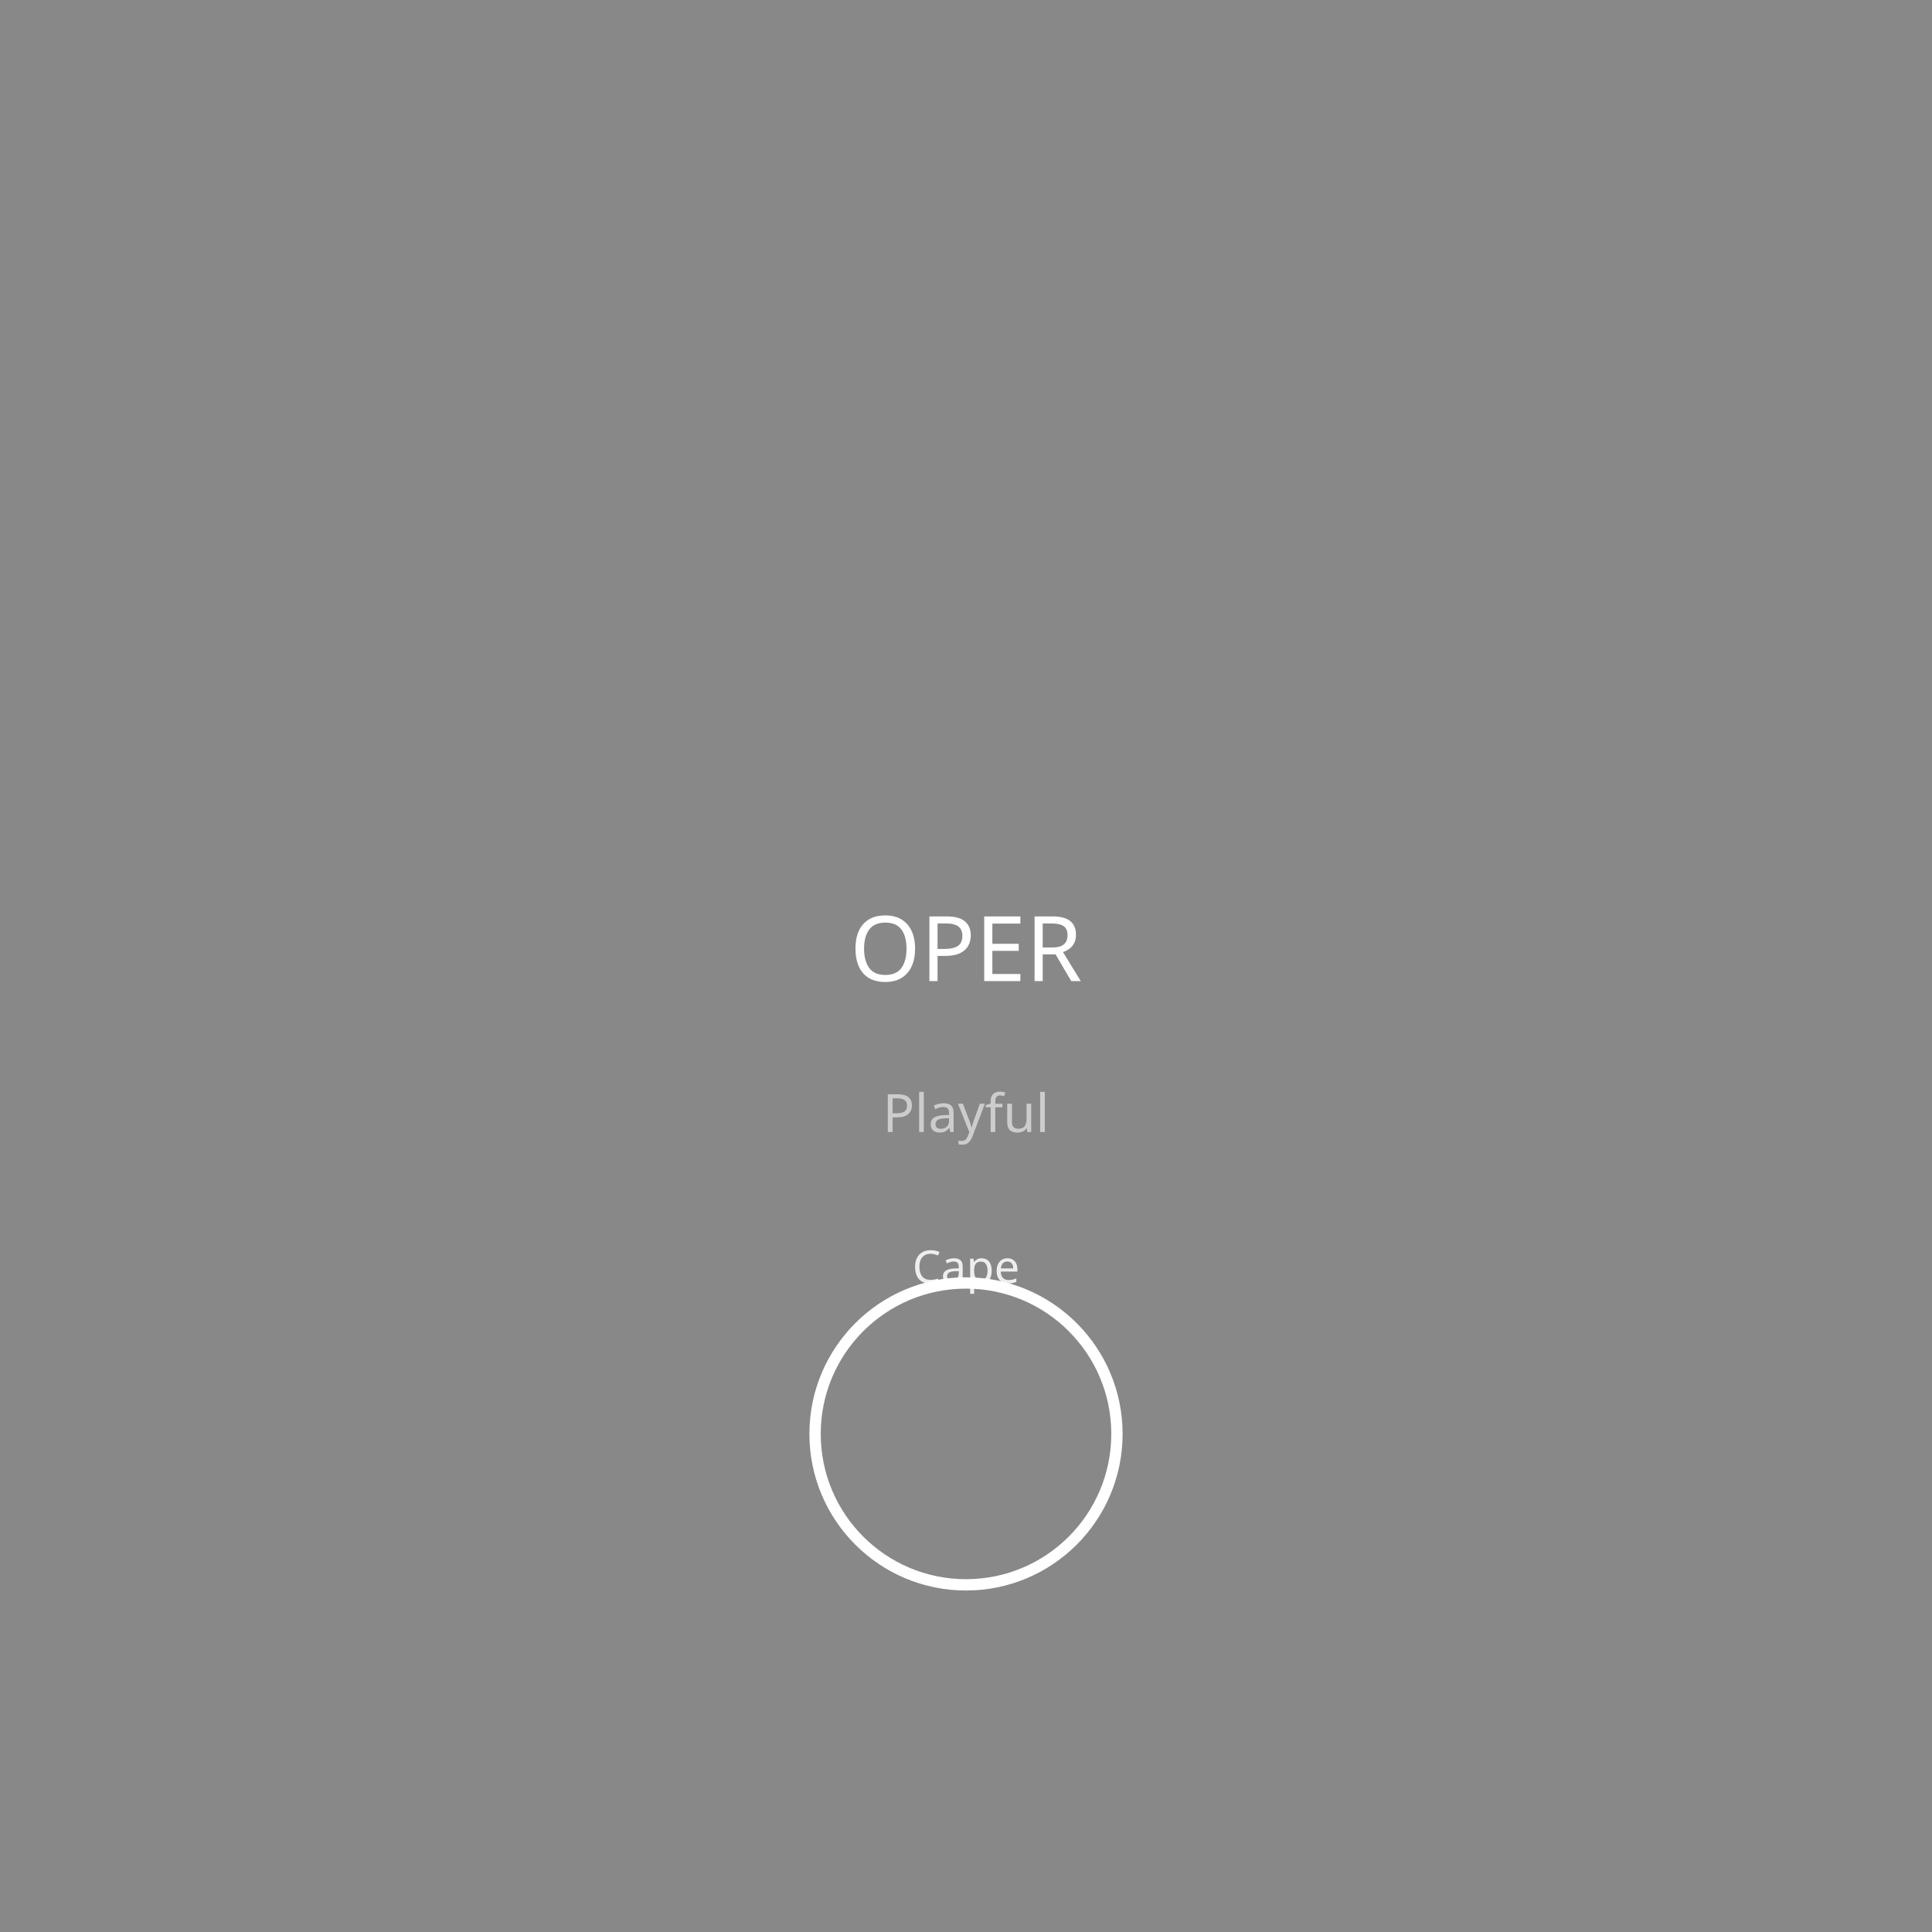
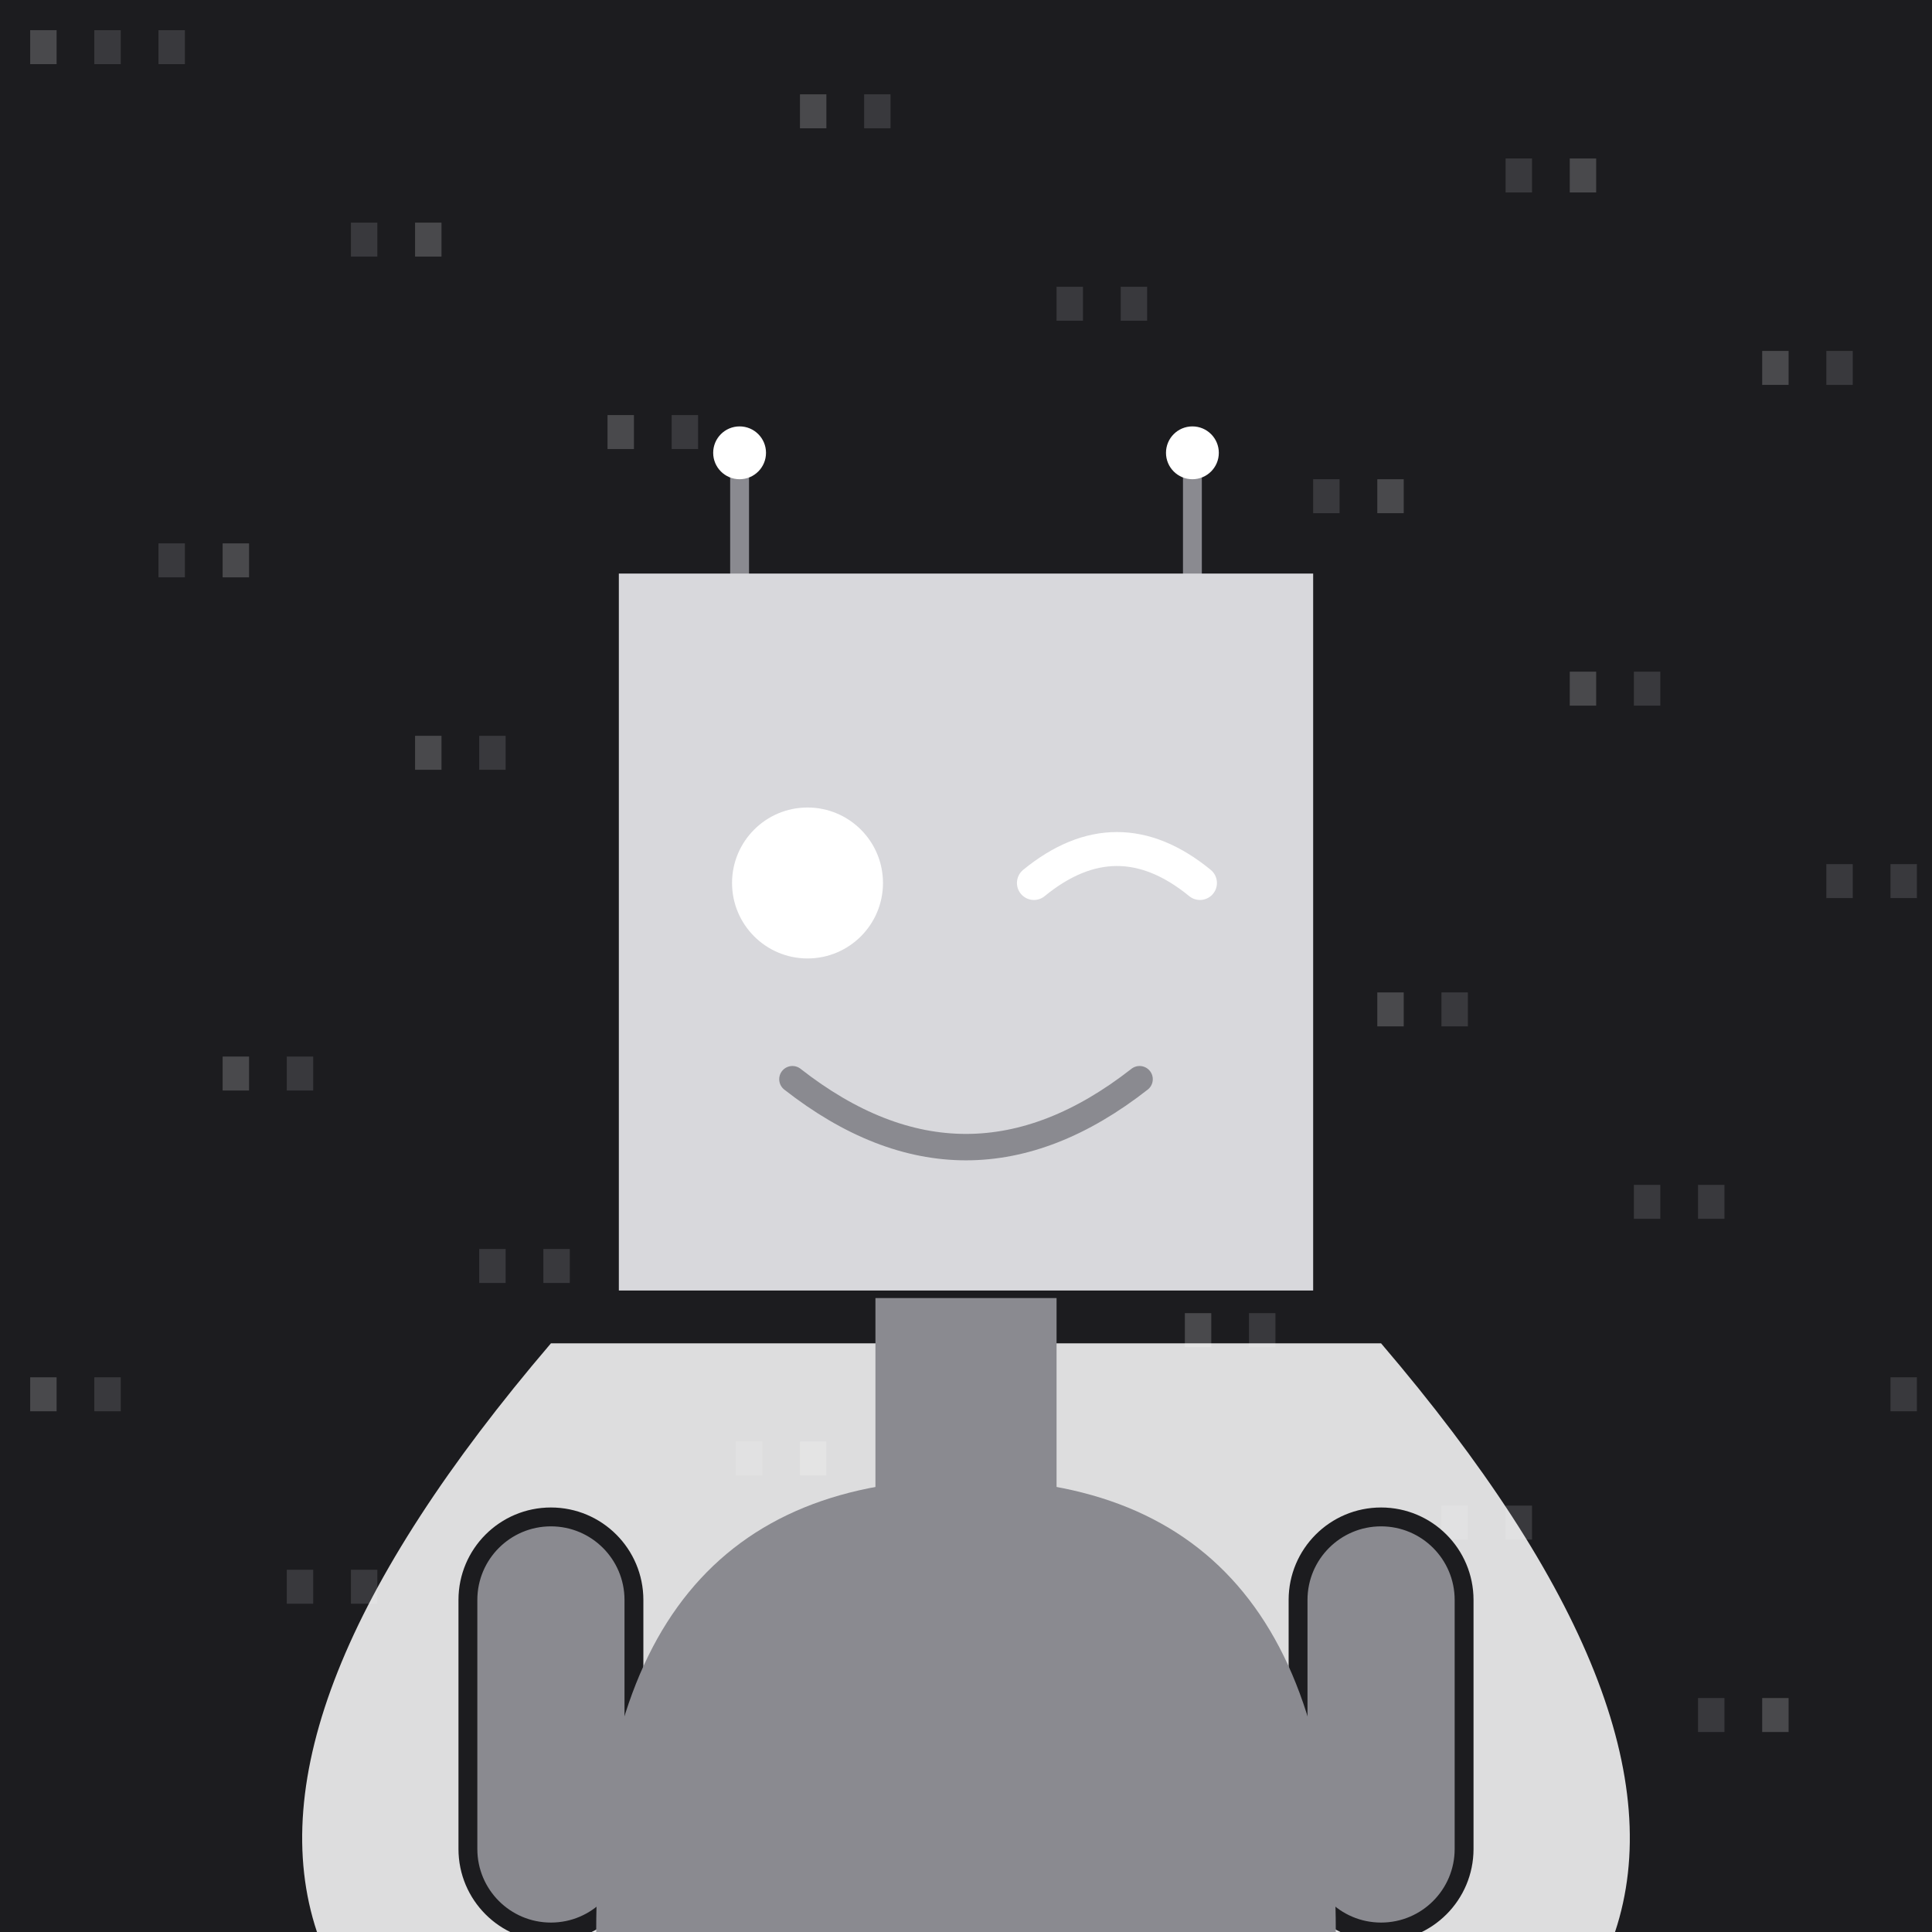
- <svg xmlns="http://www.w3.org/2000/svg" width="512" height="512" viewBox="0 0 512 512">
-   <rect width="512" height="512" fill="#888888" />
-   <text x="256" y="260" font-family="sans-serif" font-size="24" text-anchor="middle" fill="white">OPER</text>
-   <text x="256" y="300" font-family="sans-serif" font-size="14" text-anchor="middle" fill="#ccc">Playful</text>
-   <text x="256" y="340" font-family="sans-serif" font-size="12" text-anchor="middle" fill="#eee">Cape</text>
-   <circle cx="256" cy="380" r="40" fill="none" stroke="white" stroke-width="3" />
-   <circle cx="256" cy="380" r="32" fill="none" stroke="#888888" stroke-width="2" />
+ <svg xmlns="http://www.w3.org/2000/svg" width="512" height="512" viewBox="0 0 512 512" role="img" aria-label="Operator agent avatar">
+   <rect x="0" y="0" width="512" height="512" fill="#1c1c1f" />
+   <rect x="8" y="8" width="7" height="9" fill="#ffffff" fill-opacity="0.2" />
+   <rect x="501" y="365" width="7" height="9" fill="#b0b0b8" fill-opacity="0.2" />
+   <rect x="484" y="229" width="7" height="9" fill="#b0b0b8" fill-opacity="0.2" />
+   <rect x="467" y="93" width="7" height="9" fill="#ffffff" fill-opacity="0.2" />
+   <rect x="450" y="450" width="7" height="9" fill="#b0b0b8" fill-opacity="0.2" />
+   <rect x="433" y="314" width="7" height="9" fill="#b0b0b8" fill-opacity="0.2" />
+   <rect x="416" y="178" width="7" height="9" fill="#ffffff" fill-opacity="0.2" />
+   <rect x="399" y="42" width="7" height="9" fill="#b0b0b8" fill-opacity="0.2" />
+   <rect x="382" y="399" width="7" height="9" fill="#b0b0b8" fill-opacity="0.2" />
+   <rect x="365" y="263" width="7" height="9" fill="#ffffff" fill-opacity="0.2" />
+   <rect x="348" y="127" width="7" height="9" fill="#b0b0b8" fill-opacity="0.2" />
+   <rect x="331" y="484" width="7" height="9" fill="#b0b0b8" fill-opacity="0.2" />
+   <rect x="314" y="348" width="7" height="9" fill="#ffffff" fill-opacity="0.2" />
+   <rect x="297" y="212" width="7" height="9" fill="#b0b0b8" fill-opacity="0.2" />
+   <rect x="280" y="76" width="7" height="9" fill="#b0b0b8" fill-opacity="0.2" />
+   <rect x="263" y="433" width="7" height="9" fill="#ffffff" fill-opacity="0.2" />
+   <rect x="246" y="297" width="7" height="9" fill="#b0b0b8" fill-opacity="0.2" />
+   <rect x="229" y="161" width="7" height="9" fill="#b0b0b8" fill-opacity="0.2" />
+   <rect x="212" y="25" width="7" height="9" fill="#ffffff" fill-opacity="0.2" />
+   <rect x="195" y="382" width="7" height="9" fill="#b0b0b8" fill-opacity="0.2" />
+   <rect x="178" y="246" width="7" height="9" fill="#b0b0b8" fill-opacity="0.2" />
+   <rect x="161" y="110" width="7" height="9" fill="#ffffff" fill-opacity="0.2" />
+   <rect x="144" y="467" width="7" height="9" fill="#b0b0b8" fill-opacity="0.2" />
+   <rect x="127" y="331" width="7" height="9" fill="#b0b0b8" fill-opacity="0.2" />
+   <rect x="110" y="195" width="7" height="9" fill="#ffffff" fill-opacity="0.2" />
+   <rect x="93" y="59" width="7" height="9" fill="#b0b0b8" fill-opacity="0.2" />
+   <rect x="76" y="416" width="7" height="9" fill="#b0b0b8" fill-opacity="0.2" />
+   <rect x="59" y="280" width="7" height="9" fill="#ffffff" fill-opacity="0.2" />
+   <rect x="42" y="144" width="7" height="9" fill="#b0b0b8" fill-opacity="0.2" />
+   <rect x="25" y="8" width="7" height="9" fill="#b0b0b8" fill-opacity="0.2" />
+   <rect x="8" y="365" width="7" height="9" fill="#ffffff" fill-opacity="0.2" />
+   <rect x="501" y="229" width="7" height="9" fill="#b0b0b8" fill-opacity="0.2" />
+   <rect x="484" y="93" width="7" height="9" fill="#b0b0b8" fill-opacity="0.2" />
+   <rect x="467" y="450" width="7" height="9" fill="#ffffff" fill-opacity="0.2" />
+   <rect x="450" y="314" width="7" height="9" fill="#b0b0b8" fill-opacity="0.2" />
+   <rect x="433" y="178" width="7" height="9" fill="#b0b0b8" fill-opacity="0.2" />
+   <rect x="416" y="42" width="7" height="9" fill="#ffffff" fill-opacity="0.2" />
+   <rect x="399" y="399" width="7" height="9" fill="#b0b0b8" fill-opacity="0.2" />
+   <rect x="382" y="263" width="7" height="9" fill="#b0b0b8" fill-opacity="0.2" />
+   <rect x="365" y="127" width="7" height="9" fill="#ffffff" fill-opacity="0.2" />
+   <rect x="348" y="484" width="7" height="9" fill="#b0b0b8" fill-opacity="0.2" />
+   <rect x="331" y="348" width="7" height="9" fill="#b0b0b8" fill-opacity="0.2" />
+   <rect x="314" y="212" width="7" height="9" fill="#ffffff" fill-opacity="0.2" />
+   <rect x="297" y="76" width="7" height="9" fill="#b0b0b8" fill-opacity="0.2" />
+   <rect x="280" y="433" width="7" height="9" fill="#b0b0b8" fill-opacity="0.2" />
+   <rect x="263" y="297" width="7" height="9" fill="#ffffff" fill-opacity="0.2" />
+   <rect x="246" y="161" width="7" height="9" fill="#b0b0b8" fill-opacity="0.2" />
+   <rect x="229" y="25" width="7" height="9" fill="#b0b0b8" fill-opacity="0.2" />
+   <rect x="212" y="382" width="7" height="9" fill="#ffffff" fill-opacity="0.2" />
+   <rect x="195" y="246" width="7" height="9" fill="#b0b0b8" fill-opacity="0.2" />
+   <rect x="178" y="110" width="7" height="9" fill="#b0b0b8" fill-opacity="0.2" />
+   <rect x="161" y="467" width="7" height="9" fill="#ffffff" fill-opacity="0.2" />
+   <rect x="144" y="331" width="7" height="9" fill="#b0b0b8" fill-opacity="0.2" />
+   <rect x="127" y="195" width="7" height="9" fill="#b0b0b8" fill-opacity="0.2" />
+   <rect x="110" y="59" width="7" height="9" fill="#ffffff" fill-opacity="0.2" />
+   <rect x="93" y="416" width="7" height="9" fill="#b0b0b8" fill-opacity="0.2" />
+   <rect x="76" y="280" width="7" height="9" fill="#b0b0b8" fill-opacity="0.2" />
+   <rect x="59" y="144" width="7" height="9" fill="#ffffff" fill-opacity="0.2" />
+   <rect x="42" y="8" width="7" height="9" fill="#b0b0b8" fill-opacity="0.2" />
+   <rect x="25" y="365" width="7" height="9" fill="#b0b0b8" fill-opacity="0.2" />
+   <path d="M146 356 Q64 452 84 512 H428 Q448 452 366 356 Z" fill="#ffffff" fill-opacity="0.85" />
+   <rect x="124" y="402" width="44" height="110" fill="#8a8a90" rx="22" stroke="#1c1c1f" stroke-width="5" />
+   <rect x="344" y="402" width="44" height="110" fill="#8a8a90" rx="22" stroke="#1c1c1f" stroke-width="5" />
+   <path d="M158 512 Q158 392 256 392 Q354 392 354 512 Z" fill="#8a8a90" />
+   <rect x="232" y="344" width="48" height="56" fill="#8a8a90" />
+   <line x1="196" y1="152" x2="196" y2="126" stroke="#8a8a90" stroke-width="5" stroke-opacity="1" stroke-linecap="round" />
+   <line x1="316" y1="152" x2="316" y2="126" stroke="#8a8a90" stroke-width="5" stroke-opacity="1" stroke-linecap="round" />
+   <circle cx="196" cy="120" r="7" fill="#ffffff" />
+   <circle cx="316" cy="120" r="7" fill="#ffffff" />
+   <path d="M164 152 H348 V342 H164 Z" fill="#d8d8dc" />
+   <circle cx="214" cy="234" r="20" fill="#ffffff" />
+   <path d="M274 234 Q296 216 318 234" fill="none" stroke="#ffffff" stroke-width="9" stroke-opacity="1" stroke-linecap="round" />
+   <path d="M210 286 Q256 322 302 286" fill="none" stroke="#8a8a90" stroke-width="7" stroke-opacity="1" stroke-linecap="round" />
</svg>
